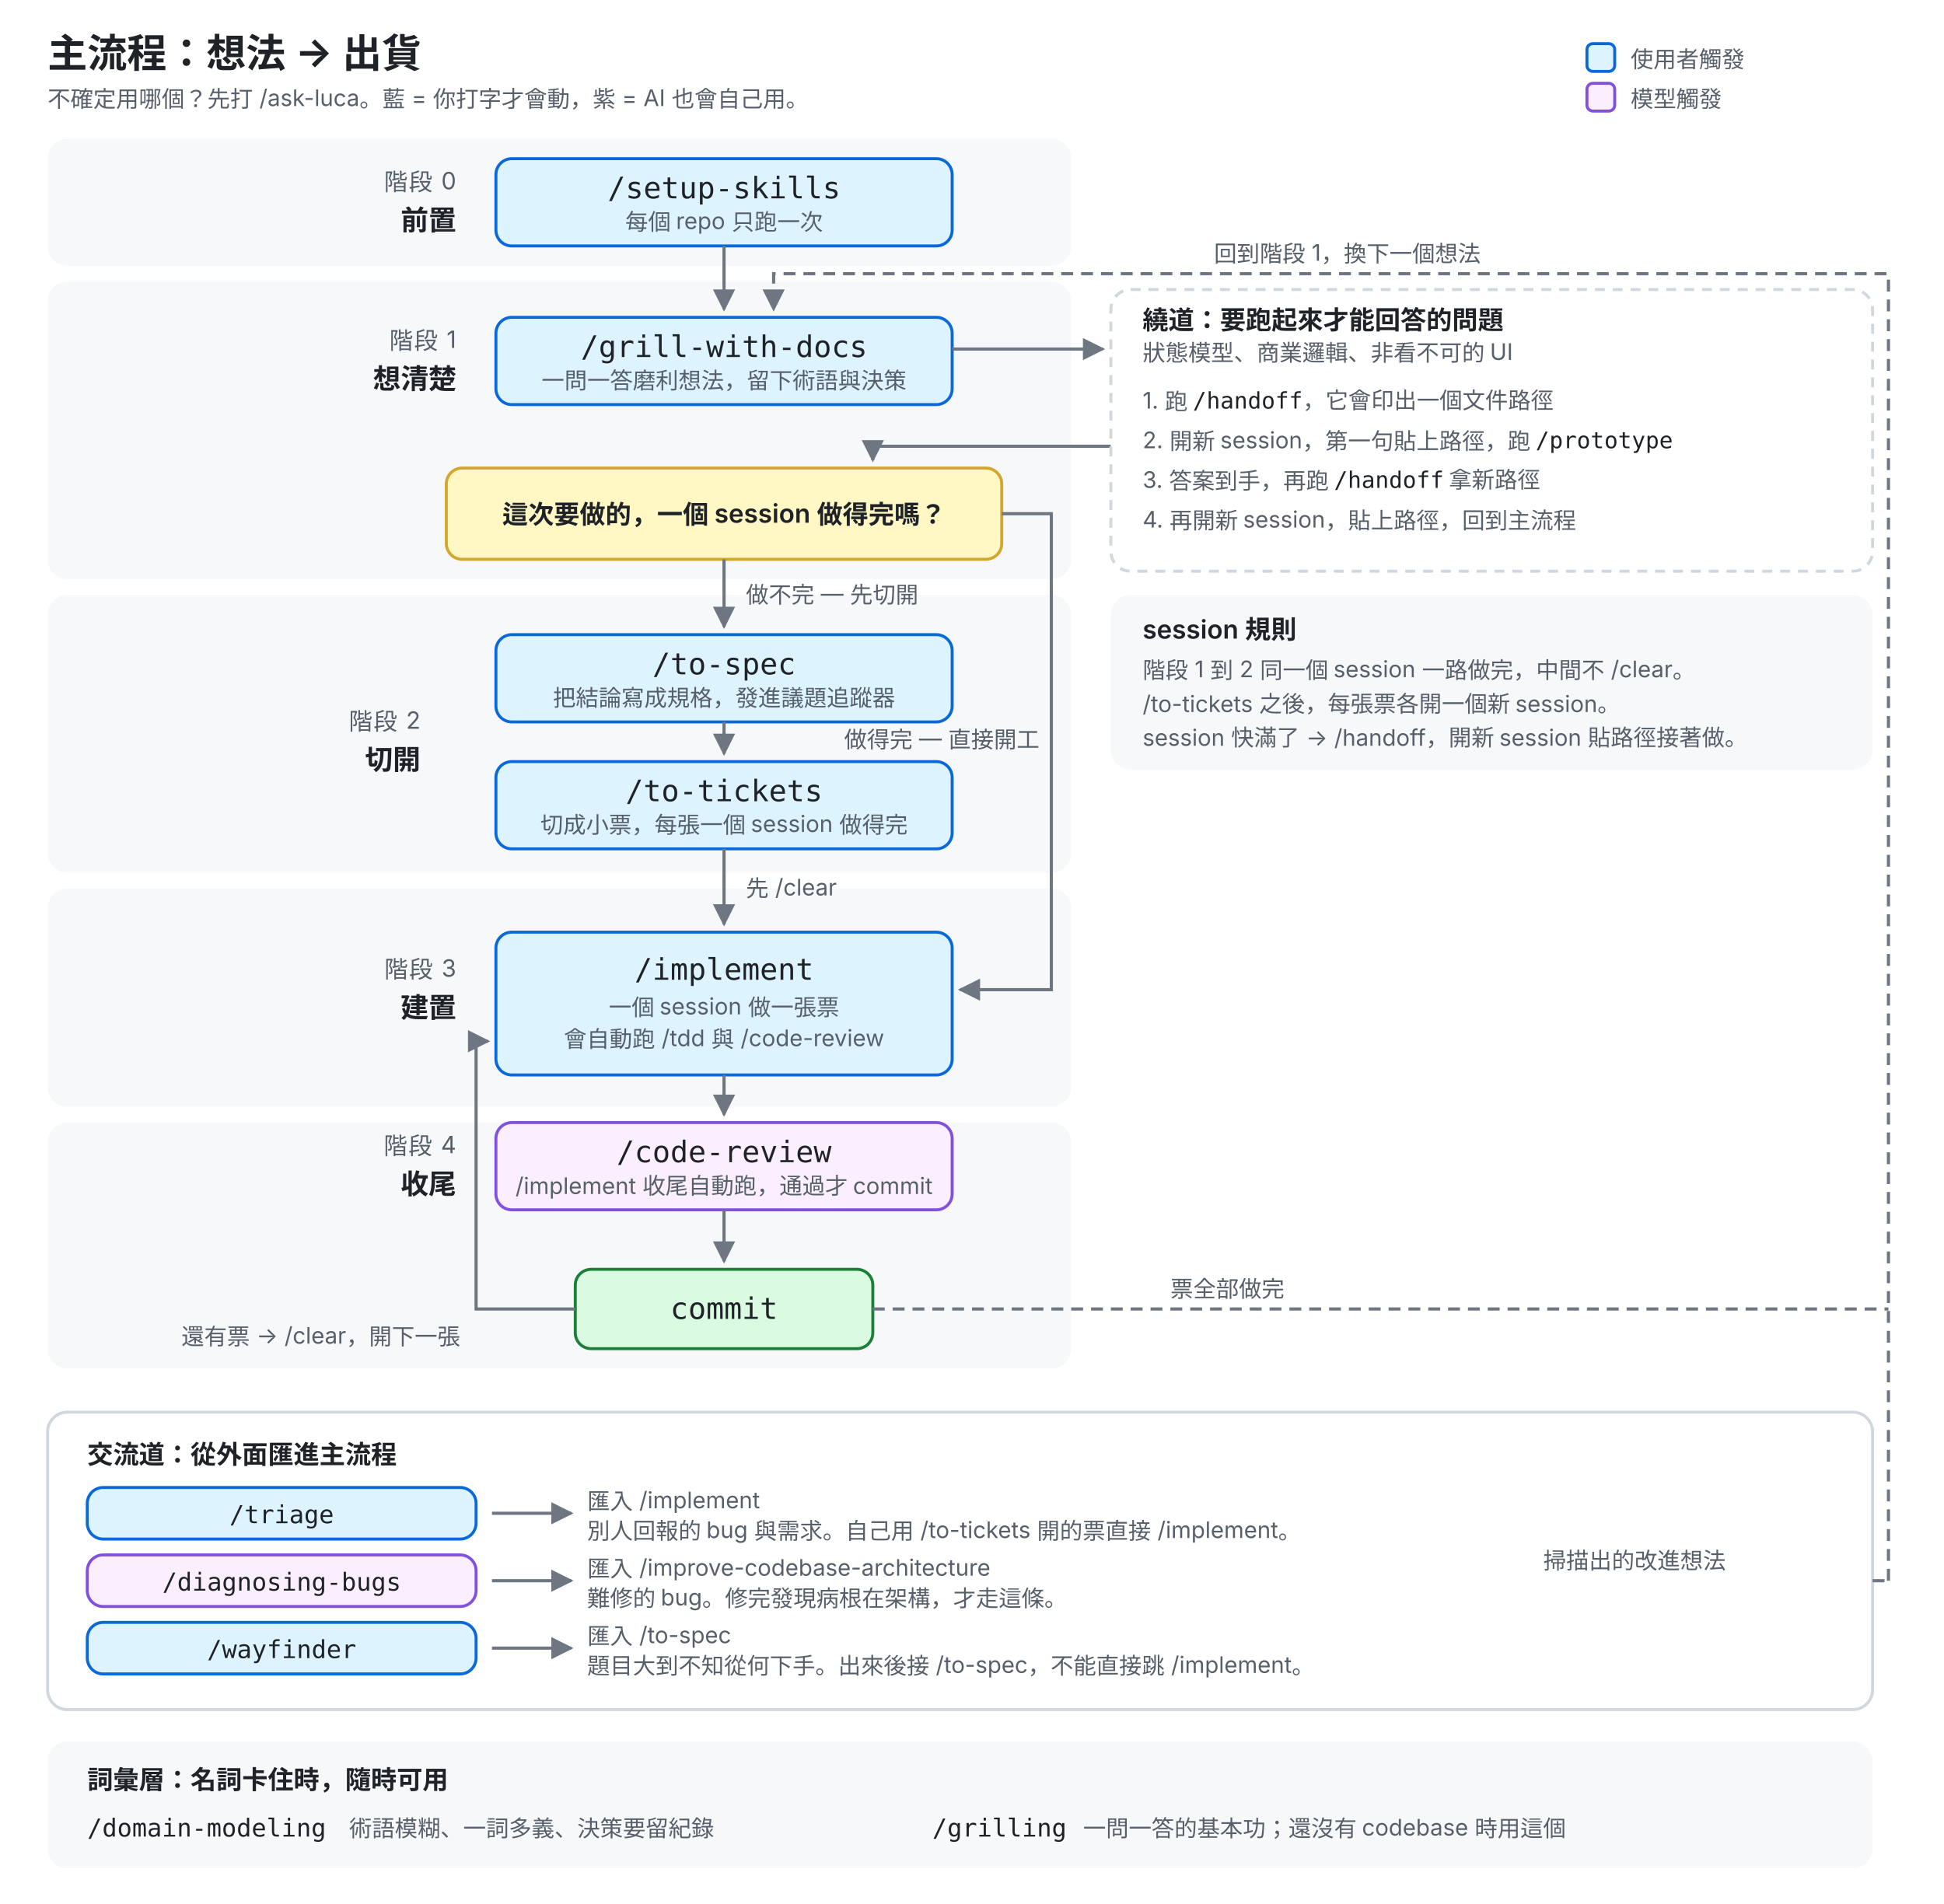
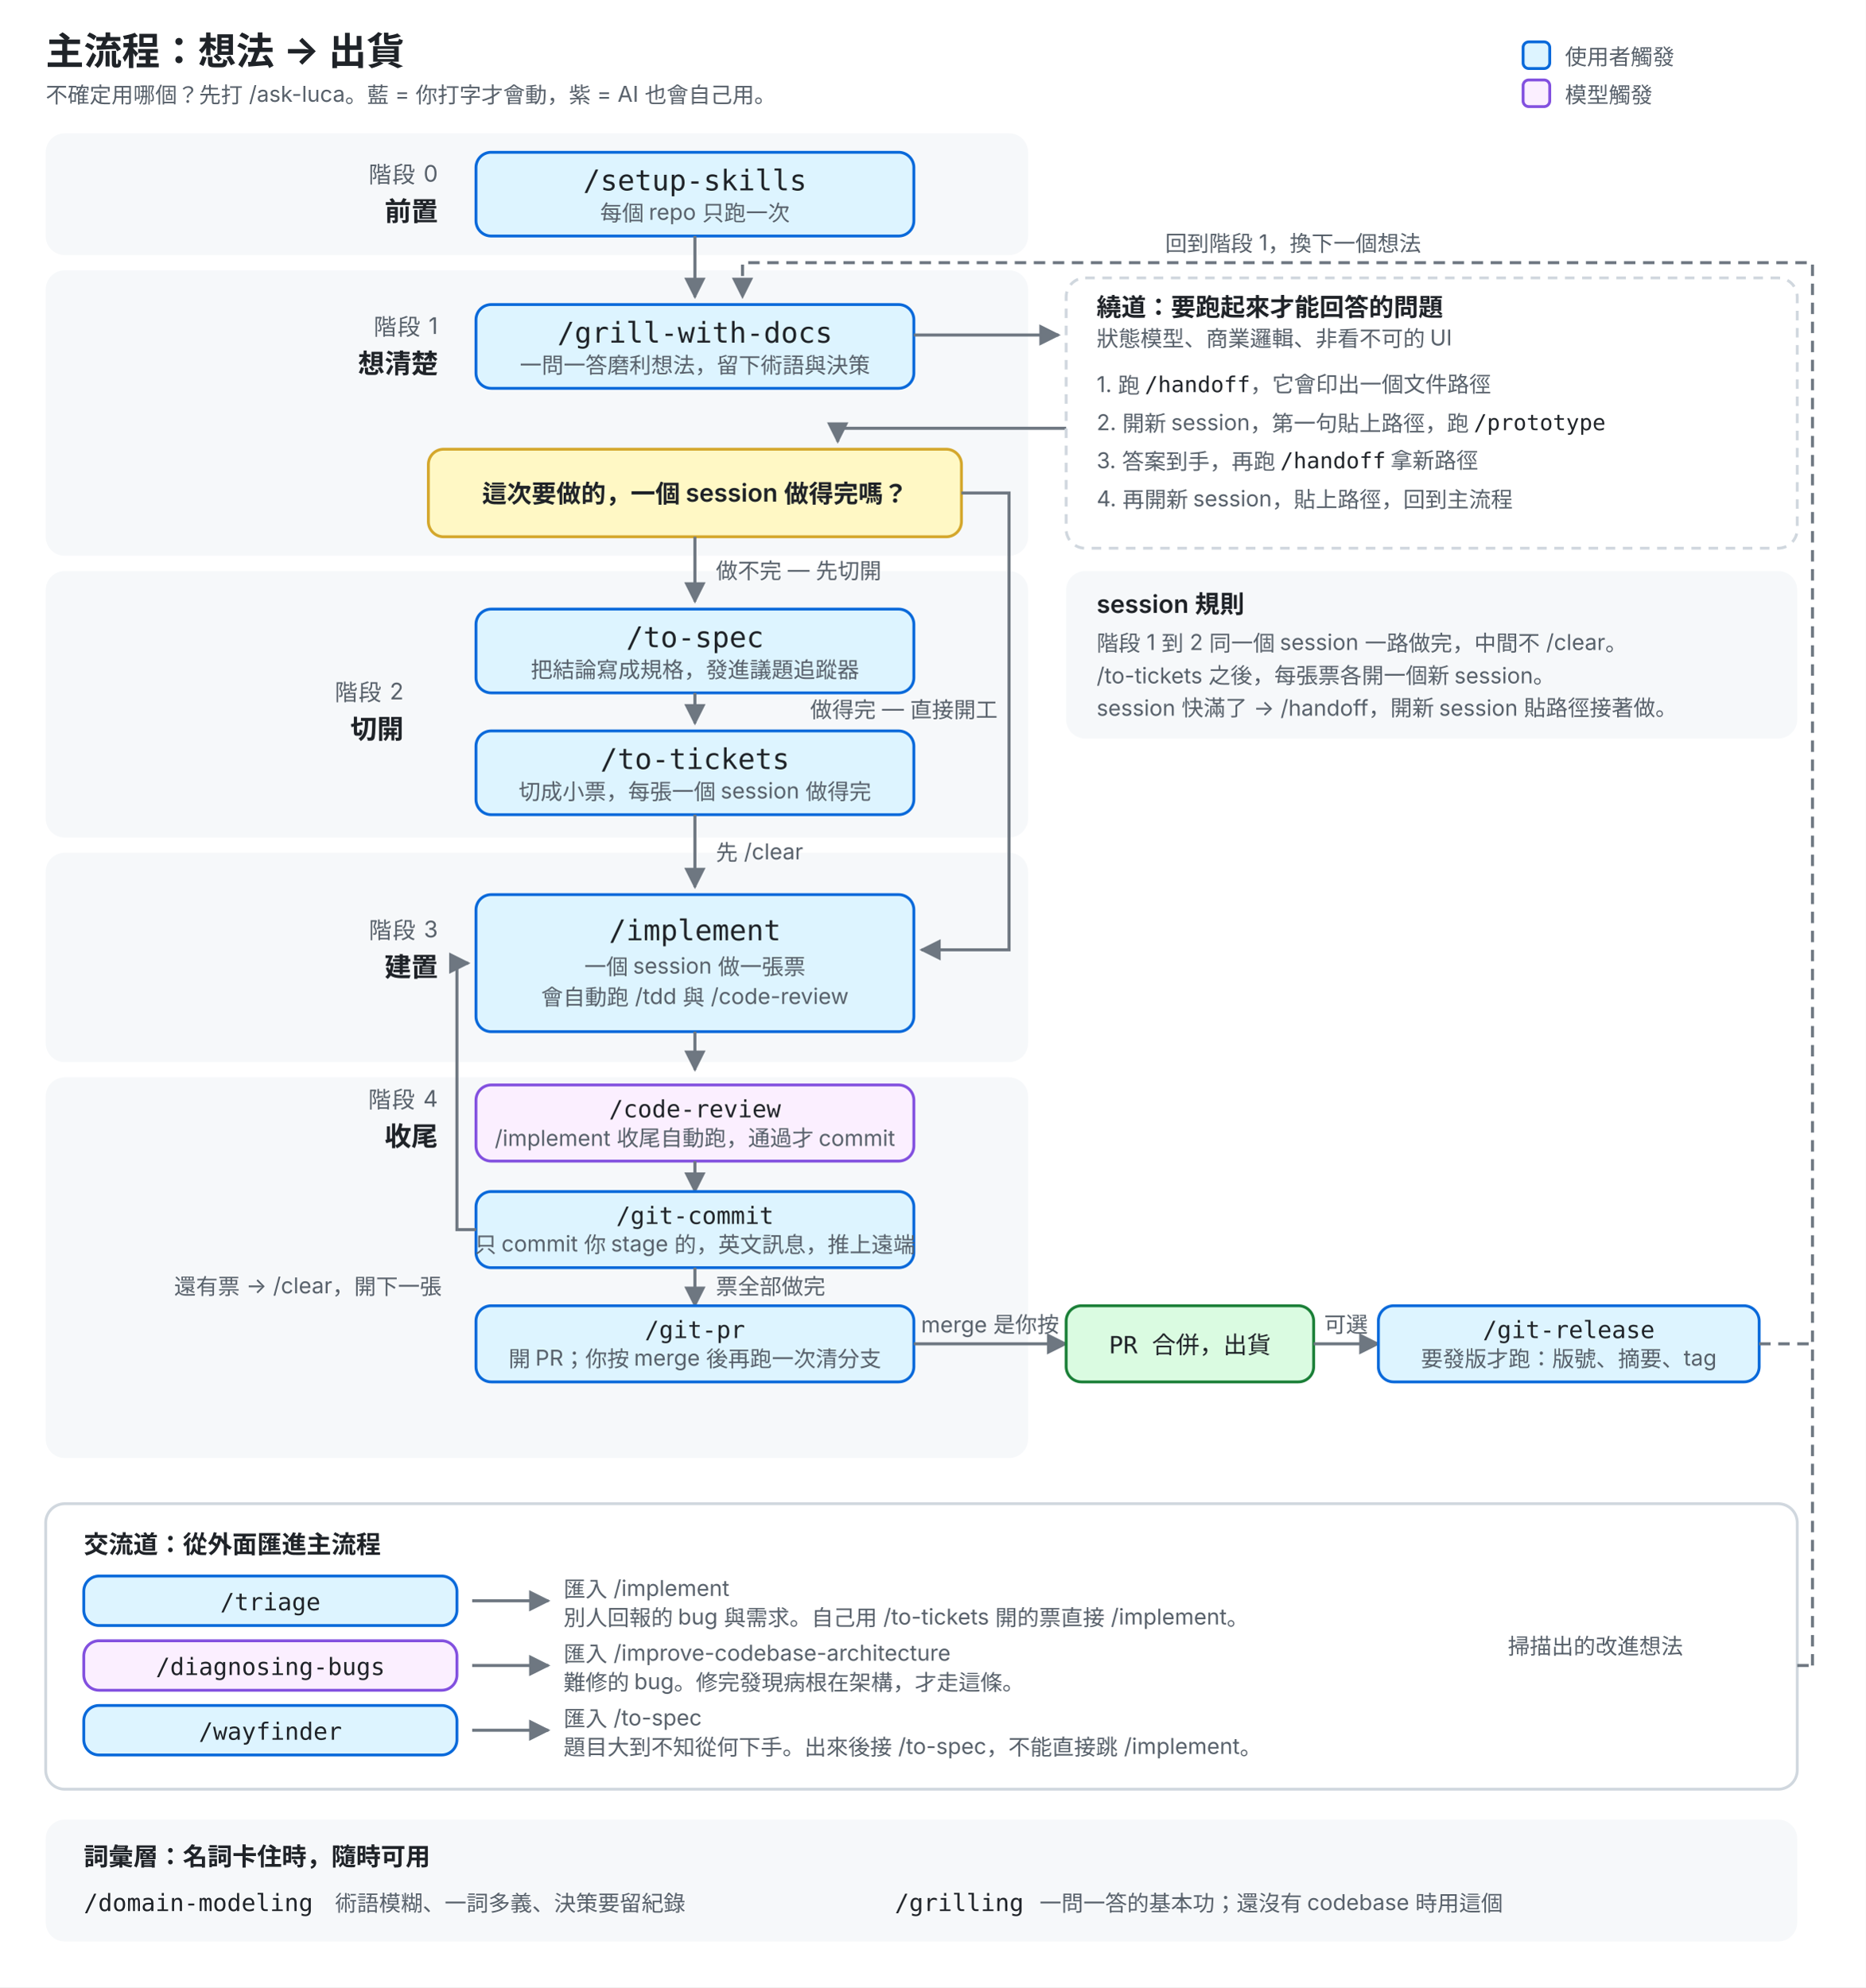
- <svg xmlns="http://www.w3.org/2000/svg" width="980" height="960" viewBox="0 0 980 960" font-family="ui-sans-serif, -apple-system, 'Segoe UI', 'Noto Sans TC', 'Microsoft JhengHei', sans-serif">
+ <svg xmlns="http://www.w3.org/2000/svg" width="980" height="1044" viewBox="0 0 980 1044" font-family="ui-sans-serif, -apple-system, 'Segoe UI', 'Noto Sans TC', 'Microsoft JhengHei', sans-serif">
  <defs>
    <marker id="arrow" viewBox="0 0 10 10" refX="9" refY="5" markerWidth="7" markerHeight="7" orient="auto-start-reverse">
      <path d="M 0 0 L 10 5 L 0 10 z" fill="#6e7781" />
    </marker>
    <style>
      .box  { stroke-width: 1.5; }
      .user { fill: #ddf4ff; stroke: #0969da; }
      .model{ fill: #fbefff; stroke: #8250df; }
      .skill{ font-family: ui-monospace, SFMono-Regular, Consolas, monospace; font-size: 15px; fill: #1f2328; }
      .skill-sm { font-family: ui-monospace, SFMono-Regular, Consolas, monospace; font-size: 12.5px; fill: #1f2328; }
      .mono { font-family: ui-monospace, SFMono-Regular, Consolas, monospace; fill: #1f2328; }
      .sub  { font-size: 11.5px; fill: #57606a; }
      .band-label { font-size: 12px; fill: #57606a; letter-spacing: 0.5px; }
      .band-name  { font-size: 14px; fill: #1f2328; font-weight: 600; }
      .edge { stroke: #6e7781; stroke-width: 1.6; fill: none; marker-end: url(#arrow); }
      .edge-label { font-size: 11.5px; fill: #57606a; }
      .panel-title { font-size: 13px; fill: #1f2328; font-weight: 600; }
      .note { font-size: 11.5px; fill: #57606a; }
    </style>
  </defs>
-   <rect width="980" height="960" fill="#ffffff" />
+   <rect width="980" height="1044" fill="#ffffff" />
  <text x="24" y="34" font-size="20" font-weight="700" fill="#1f2328">主流程：想法 → 出貨</text>
  <text x="24" y="54" class="note">不確定用哪個？先打 /ask-luca。藍 = 你打字才會動，紫 = AI 也會自己用。</text>
  <rect x="800" y="22" width="14" height="14" rx="3" class="box user" />
  <text x="822" y="34" class="note">使用者觸發</text>
  <rect x="800" y="42" width="14" height="14" rx="3" class="box model" />
  <text x="822" y="54" class="note">模型觸發</text>
  <rect x="24" y="70" width="516" height="64" rx="10" fill="#f6f8fa" />
  <rect x="24" y="142" width="516" height="150" rx="10" fill="#f6f8fa" />
  <rect x="24" y="300" width="516" height="140" rx="10" fill="#f6f8fa" />
  <rect x="24" y="448" width="516" height="110" rx="10" fill="#f6f8fa" />
-   <rect x="24" y="566" width="516" height="124" rx="10" fill="#f6f8fa" />
+   <rect x="24" y="566" width="516" height="200" rx="10" fill="#f6f8fa" />
  <text x="230" y="96" text-anchor="end" class="band-label">階段 0</text>
  <text x="230" y="116" text-anchor="end" class="band-name">前置</text>
  <text x="230" y="176" text-anchor="end" class="band-label">階段 1</text>
  <text x="230" y="196" text-anchor="end" class="band-name">想清楚</text>
  <text x="212" y="368" text-anchor="end" class="band-label">階段 2</text>
  <text x="212" y="388" text-anchor="end" class="band-name">切開</text>
  <text x="230" y="493" text-anchor="end" class="band-label">階段 3</text>
  <text x="230" y="513" text-anchor="end" class="band-name">建置</text>
  <text x="230" y="582" text-anchor="end" class="band-label">階段 4</text>
  <text x="230" y="602" text-anchor="end" class="band-name">收尾</text>
  <rect x="250" y="80" width="230" height="44" rx="8" class="box user" />
  <text x="365" y="100" text-anchor="middle" class="skill">/setup-skills</text>
  <text x="365" y="116" text-anchor="middle" class="sub">每個 repo 只跑一次</text>
  <path d="M 365 124 L 365 156" class="edge" />
  <rect x="250" y="160" width="230" height="44" rx="8" class="box user" />
  <text x="365" y="180" text-anchor="middle" class="skill">/grill-with-docs</text>
  <text x="365" y="196" text-anchor="middle" class="sub">一問一答磨利想法，留下術語與決策</text>
  <path d="M 480 176 L 556 176" class="edge" />
  <path d="M 560 225 L 440 225 L 440 232" class="edge" />
  <rect x="225" y="236" width="280" height="46" rx="8" fill="#fff8c5" stroke="#d4a72c" stroke-width="1.5" />
  <text x="365" y="264" text-anchor="middle" font-size="13" font-weight="600" fill="#1f2328">這次要做的，一個 session 做得完嗎？</text>
  <path d="M 365 282 L 365 316" class="edge" />
  <text x="376" y="304" class="edge-label">做不完 — 先切開</text>
  <path d="M 505 259 L 530 259 L 530 499 L 484 499" class="edge" />
  <text x="524" y="377" text-anchor="end" class="edge-label">做得完 — 直接開工</text>
  <rect x="250" y="320" width="230" height="44" rx="8" class="box user" />
  <text x="365" y="340" text-anchor="middle" class="skill">/to-spec</text>
  <text x="365" y="356" text-anchor="middle" class="sub">把結論寫成規格，發進議題追蹤器</text>
  <path d="M 365 364 L 365 380" class="edge" />
  <rect x="250" y="384" width="230" height="44" rx="8" class="box user" />
  <text x="365" y="404" text-anchor="middle" class="skill">/to-tickets</text>
  <text x="365" y="420" text-anchor="middle" class="sub">切成小票，每張一個 session 做得完</text>
  <path d="M 365 428 L 365 466" class="edge" />
  <text x="376" y="452" class="edge-label">先 /clear</text>
  <rect x="250" y="470" width="230" height="72" rx="8" class="box user" />
  <text x="365" y="494" text-anchor="middle" class="skill">/implement</text>
  <text x="365" y="512" text-anchor="middle" class="sub">一個 session 做一張票</text>
  <text x="365" y="528" text-anchor="middle" class="sub">會自動跑 /tdd 與 /code-review</text>
  <path d="M 365 542 L 365 562" class="edge" />
-   <rect x="250" y="566" width="230" height="44" rx="8" class="box model" />
-   <text x="365" y="586" text-anchor="middle" class="skill">/code-review</text>
+   <rect x="250" y="570" width="230" height="40" rx="8" class="box model" />
+   <text x="365" y="587" text-anchor="middle" class="skill-sm">/code-review</text>
  <text x="365" y="602" text-anchor="middle" class="sub">/implement 收尾自動跑，通過才 commit</text>
-   <path d="M 365 610 L 365 636" class="edge" />
-   <rect x="290" y="640" width="150" height="40" rx="8" fill="#dafbe1" stroke="#1a7f37" stroke-width="1.5" />
-   <text x="365" y="665" text-anchor="middle" class="skill">commit</text>
-   <path d="M 290 660 L 240 660 L 240 525 L 246 525" class="edge" />
-   <text x="232" y="678" text-anchor="end" class="edge-label">還有票 → /clear，開下一張</text>
+   <path d="M 365 610 L 365 626" class="edge" />
+   <rect x="250" y="626" width="230" height="40" rx="8" class="box user" />
+   <text x="365" y="643" text-anchor="middle" class="skill-sm">/git-commit</text>
+   <text x="365" y="658" text-anchor="middle" class="sub">只 commit 你 stage 的，英文訊息，推上遠端</text>
+   <path d="M 365 666 L 365 686" class="edge" />
+   <text x="376" y="680" class="edge-label">票全部做完</text>
+   <rect x="250" y="686" width="230" height="40" rx="8" class="box user" />
+   <text x="365" y="703" text-anchor="middle" class="skill-sm">/git-pr</text>
+   <text x="365" y="718" text-anchor="middle" class="sub">開 PR；你按 merge 後再跑一次清分支</text>
+   <path d="M 250 646 L 240 646 L 240 506 L 246 506" class="edge" />
+   <text x="232" y="680" text-anchor="end" class="edge-label">還有票 → /clear，開下一張</text>
+   <path d="M 480 706 L 560 706" class="edge" />
+   <text x="520" y="700" text-anchor="middle" class="edge-label">merge 是你按</text>
+   <rect x="560" y="686" width="130" height="40" rx="8" fill="#dafbe1" stroke="#1a7f37" stroke-width="1.5" />
+   <text x="625" y="711" text-anchor="middle" class="skill-sm">PR 合併，出貨</text>
+   <path d="M 690 706 L 724 706" class="edge" />
+   <text x="707" y="700" text-anchor="middle" class="edge-label">可選</text>
+   <rect x="724" y="686" width="200" height="40" rx="8" class="box user" />
+   <text x="824" y="703" text-anchor="middle" class="skill-sm">/git-release</text>
+   <text x="824" y="718" text-anchor="middle" class="sub">要發版才跑：版號、摘要、tag</text>
  <rect x="560" y="146" width="384" height="142" rx="10" fill="#ffffff" stroke="#d0d7de" stroke-width="1.5" stroke-dasharray="5 4" />
  <text x="576" y="166" class="panel-title">繞道：要跑起來才能回答的問題</text>
  <text x="576" y="182" class="note">狀態模型、商業邏輯、非看不可的 UI</text>
  <text x="576" y="206" class="note">1. 跑 <tspan class="mono">/handoff</tspan>，它會印出一個文件路徑</text>
  <text x="576" y="226" class="note">2. 開新 session，第一句貼上路徑，跑 <tspan class="mono">/prototype</tspan>
  </text>
  <text x="576" y="246" class="note">3. 答案到手，再跑 <tspan class="mono">/handoff</tspan> 拿新路徑</text>
  <text x="576" y="266" class="note">4. 再開新 session，貼上路徑，回到主流程</text>
  <rect x="560" y="300" width="384" height="88" rx="10" fill="#f6f8fa" />
  <text x="576" y="322" class="panel-title">session 規則</text>
  <text x="576" y="342" class="note">階段 1 到 2 同一個 session 一路做完，中間不 /clear。</text>
  <text x="576" y="359" class="note">/to-tickets 之後，每張票各開一個新 session。</text>
  <text x="576" y="376" class="note">session 快滿了 → /handoff，開新 session 貼路徑接著做。</text>
-   <rect x="24" y="712" width="920" height="150" rx="10" fill="#ffffff" stroke="#d0d7de" stroke-width="1.5" />
-   <text x="44" y="738" class="panel-title">交流道：從外面匯進主流程</text>
-   <rect x="44" y="750" width="196" height="26" rx="8" class="box user" />
-   <text x="142" y="768" text-anchor="middle" class="skill-sm">/triage</text>
-   <path d="M 248 763 L 288 763" class="edge" />
-   <text x="296" y="761" class="note">匯入 /implement</text>
-   <text x="296" y="776" class="note">別人回報的 bug 與需求。自己用 /to-tickets 開的票直接 /implement。</text>
-   <rect x="44" y="784" width="196" height="26" rx="8" class="box model" />
-   <text x="142" y="802" text-anchor="middle" class="skill-sm">/diagnosing-bugs</text>
-   <path d="M 248 797 L 288 797" class="edge" />
-   <text x="296" y="795" class="note">匯入 /improve-codebase-architecture</text>
-   <text x="296" y="810" class="note">難修的 bug。修完發現病根在架構，才走這條。</text>
-   <rect x="44" y="818" width="196" height="26" rx="8" class="box user" />
-   <text x="142" y="836" text-anchor="middle" class="skill-sm">/wayfinder</text>
-   <path d="M 248 831 L 288 831" class="edge" />
-   <text x="296" y="829" class="note">匯入 /to-spec</text>
-   <text x="296" y="844" class="note">題目大到不知從何下手。出來後接 /to-spec，不能直接跳 /implement。</text>
-   <path d="M 440 660 L 952 660" class="edge" style="marker-end:none" stroke-dasharray="6 4" />
-   <path d="M 944 797 L 952 797" class="edge" style="marker-end:none" stroke-dasharray="6 4" />
-   <path d="M 952 797 L 952 138 L 390 138 L 390 156" class="edge" stroke-dasharray="6 4" />
+   <rect x="24" y="790" width="920" height="150" rx="10" fill="#ffffff" stroke="#d0d7de" stroke-width="1.5" />
+   <text x="44" y="816" class="panel-title">交流道：從外面匯進主流程</text>
+   <rect x="44" y="828" width="196" height="26" rx="8" class="box user" />
+   <text x="142" y="846" text-anchor="middle" class="skill-sm">/triage</text>
+   <path d="M 248 841 L 288 841" class="edge" />
+   <text x="296" y="839" class="note">匯入 /implement</text>
+   <text x="296" y="854" class="note">別人回報的 bug 與需求。自己用 /to-tickets 開的票直接 /implement。</text>
+   <rect x="44" y="862" width="196" height="26" rx="8" class="box model" />
+   <text x="142" y="880" text-anchor="middle" class="skill-sm">/diagnosing-bugs</text>
+   <path d="M 248 875 L 288 875" class="edge" />
+   <text x="296" y="873" class="note">匯入 /improve-codebase-architecture</text>
+   <text x="296" y="888" class="note">難修的 bug。修完發現病根在架構，才走這條。</text>
+   <rect x="44" y="896" width="196" height="26" rx="8" class="box user" />
+   <text x="142" y="914" text-anchor="middle" class="skill-sm">/wayfinder</text>
+   <path d="M 248 909 L 288 909" class="edge" />
+   <text x="296" y="907" class="note">匯入 /to-spec</text>
+   <text x="296" y="922" class="note">題目大到不知從何下手。出來後接 /to-spec，不能直接跳 /implement。</text>
+   <path d="M 924 706 L 952 706" class="edge" style="marker-end:none" stroke-dasharray="6 4" />
+   <path d="M 944 875 L 952 875" class="edge" style="marker-end:none" stroke-dasharray="6 4" />
+   <path d="M 952 875 L 952 138 L 390 138 L 390 156" class="edge" stroke-dasharray="6 4" />
  <text x="612" y="132" class="edge-label">回到階段 1，換下一個想法</text>
-   <text x="590" y="654" class="edge-label">票全部做完</text>
-   <text x="778" y="791" class="edge-label">掃描出的改進想法</text>
-   <rect x="24" y="878" width="920" height="64" rx="10" fill="#f6f8fa" />
-   <text x="44" y="902" class="panel-title">詞彙層：名詞卡住時，隨時可用</text>
-   <text x="44" y="926" class="skill-sm">/domain-modeling</text>
-   <text x="176" y="926" class="note">術語模糊、一詞多義、決策要留紀錄</text>
-   <text x="470" y="926" class="skill-sm">/grilling</text>
-   <text x="546" y="926" class="note">一問一答的基本功；還沒有 codebase 時用這個</text>
+   <text x="884" y="869" text-anchor="end" class="edge-label">掃描出的改進想法</text>
+   <rect x="24" y="956" width="920" height="64" rx="10" fill="#f6f8fa" />
+   <text x="44" y="980" class="panel-title">詞彙層：名詞卡住時，隨時可用</text>
+   <text x="44" y="1004" class="skill-sm">/domain-modeling</text>
+   <text x="176" y="1004" class="note">術語模糊、一詞多義、決策要留紀錄</text>
+   <text x="470" y="1004" class="skill-sm">/grilling</text>
+   <text x="546" y="1004" class="note">一問一答的基本功；還沒有 codebase 時用這個</text>
</svg>
